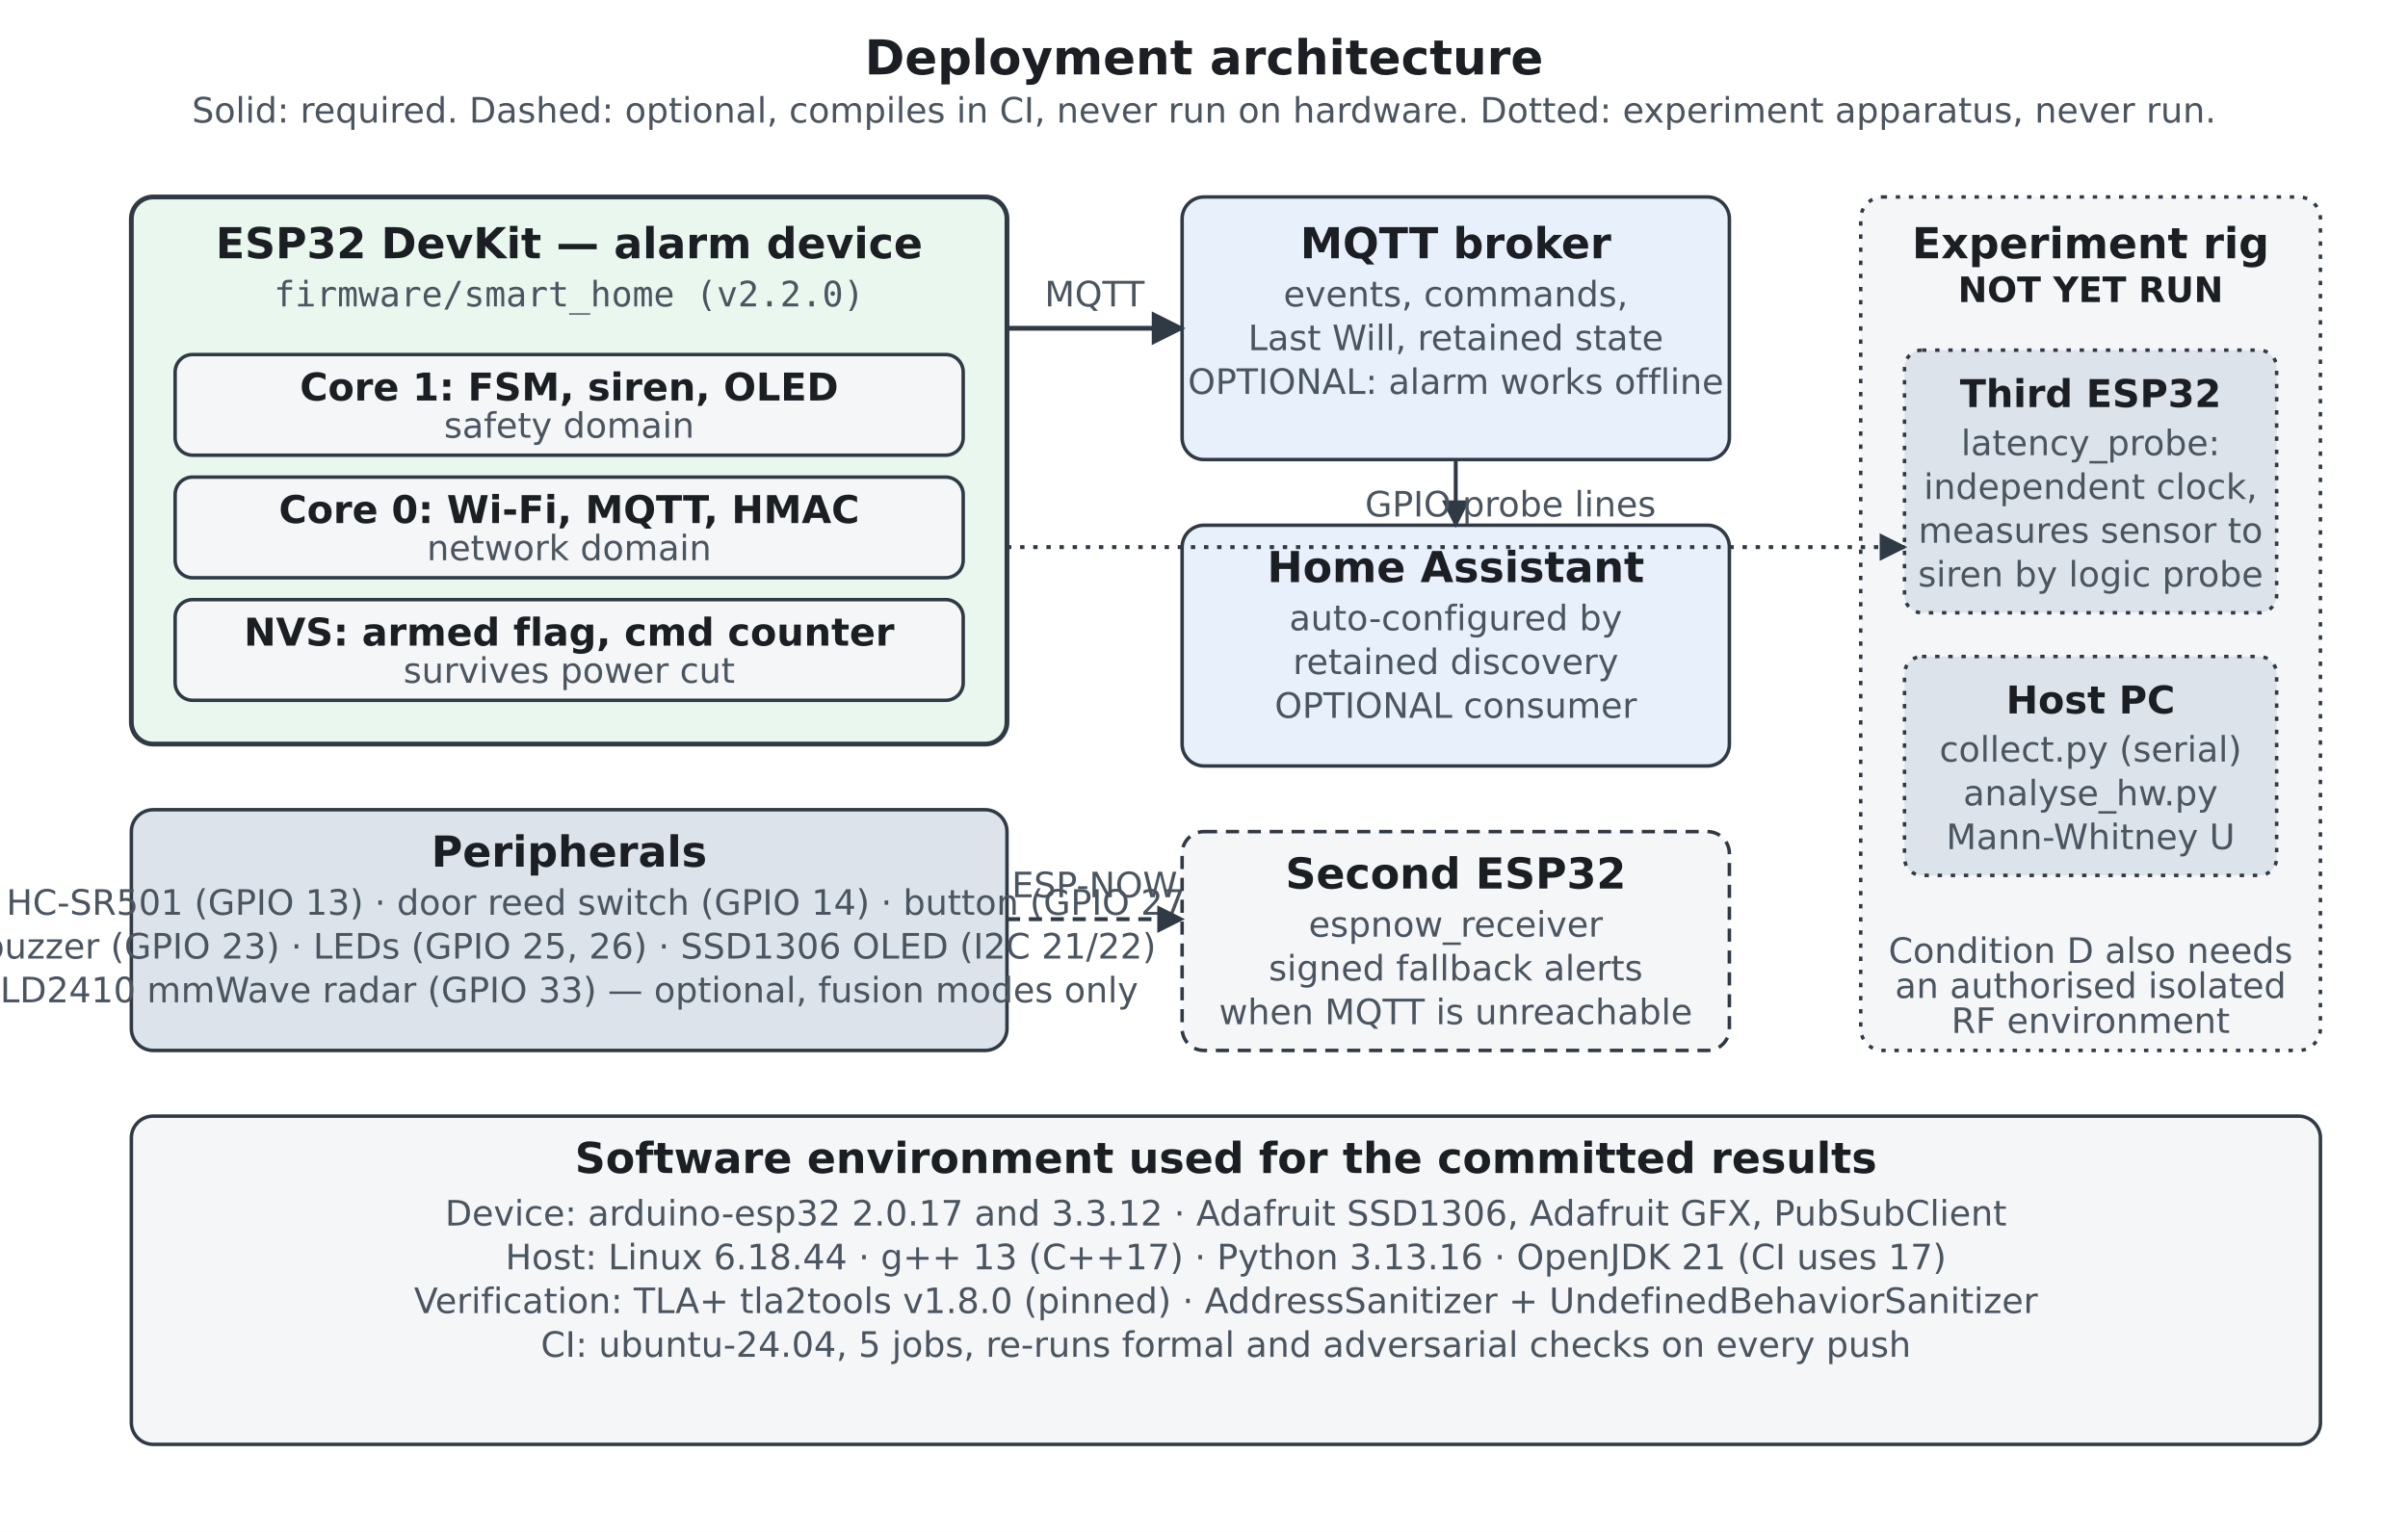
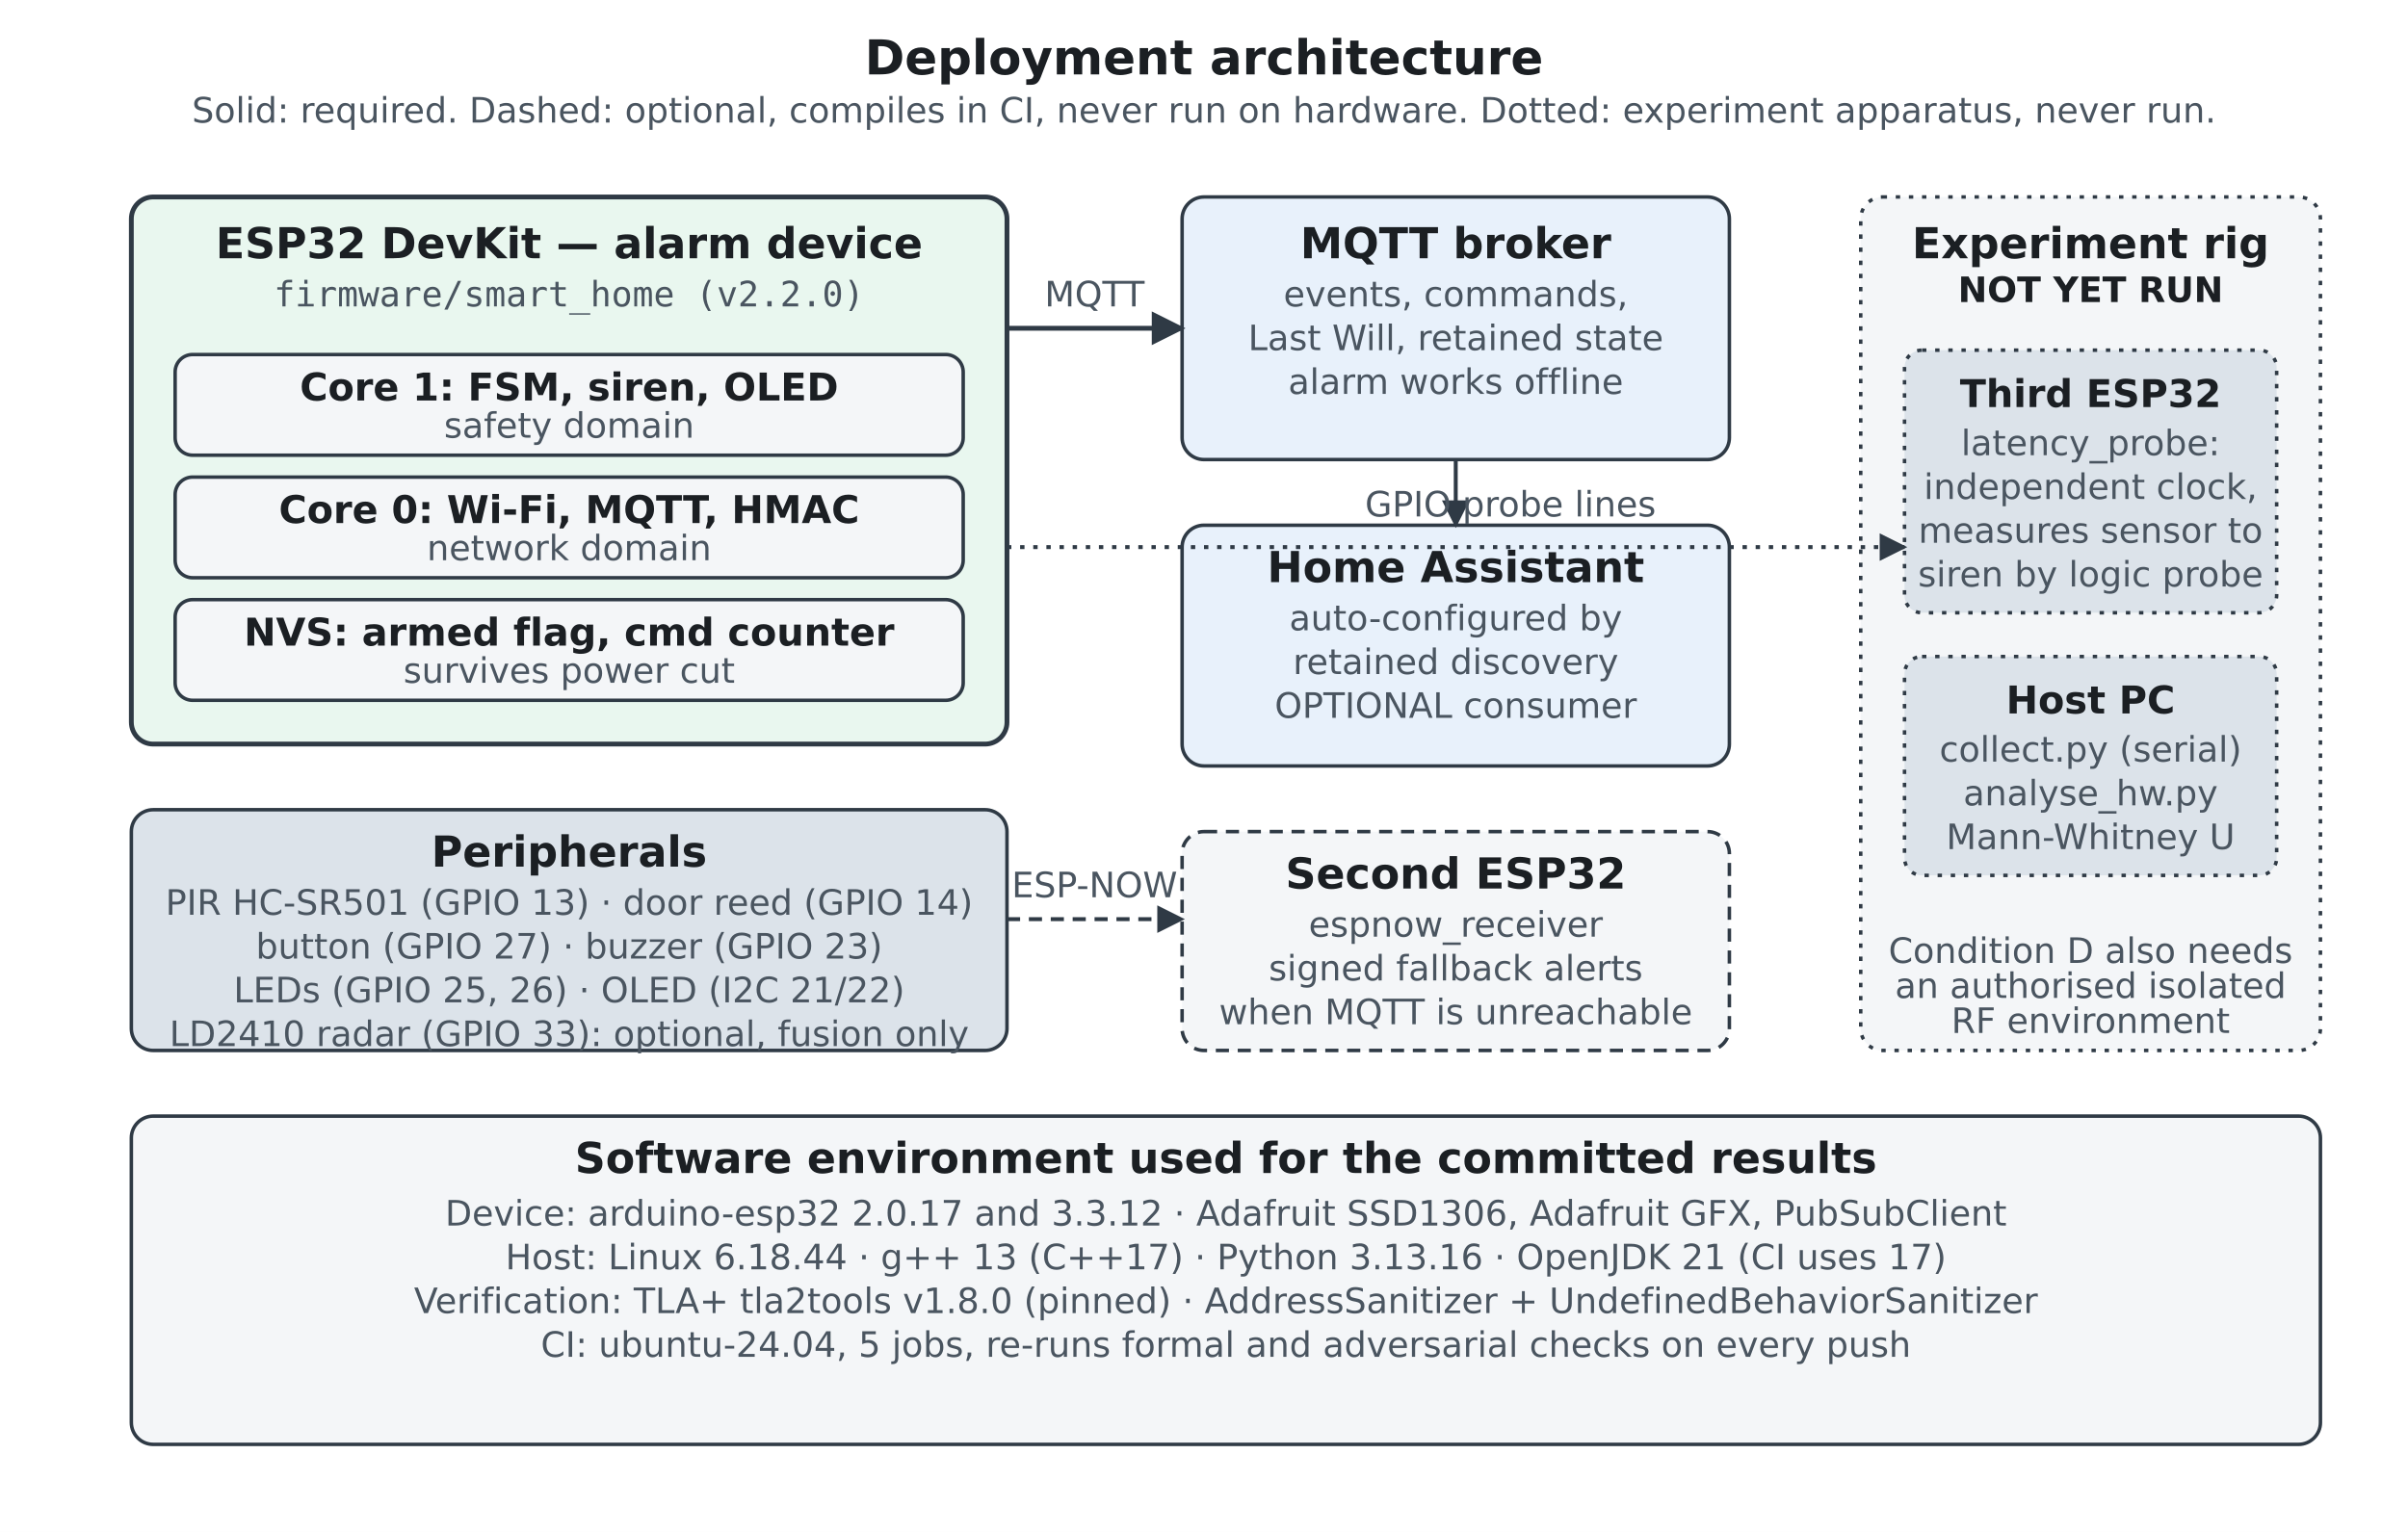
<svg xmlns="http://www.w3.org/2000/svg" width="1100" height="700" viewBox="0 0 1100 700" font-family="DejaVu Sans, Arial, Helvetica, sans-serif">
  <rect width="100%" height="100%" fill="#FFFFFF" />
  <defs>
    <marker id="arr" viewBox="0 0 10 10" refX="9" refY="5" markerWidth="7" markerHeight="7" orient="auto">
      <path d="M0 0 L10 5 L0 10 z" fill="#2F3A45" />
    </marker>
  </defs>
  <text x="550" y="34" font-size="22" font-family="DejaVu Sans, Arial, Helvetica, sans-serif" text-anchor="middle" fill="#1B1F23" font-weight="bold">Deployment architecture</text>
  <text x="550" y="56" font-size="16" font-family="DejaVu Sans, Arial, Helvetica, sans-serif" text-anchor="middle" fill="#4A5560">Solid: required. Dashed: optional, compiles in CI, never run on hardware. Dotted: experiment apparatus, never run.</text>
  <rect x="60" y="90" width="400" height="250" rx="10" fill="#E9F7EF" stroke="#2F3A45" stroke-width="2.2" />
  <text x="260" y="118" font-size="19.5" font-family="DejaVu Sans, Arial, Helvetica, sans-serif" text-anchor="middle" fill="#1B1F23" font-weight="bold">ESP32 DevKit  —  alarm device</text>
  <text x="260" y="140" font-size="16" font-family="&quot;DejaVu Sans Mono&quot;, monospace" text-anchor="middle" fill="#4A5560">firmware/smart_home  (v2.2.0)</text>
  <rect x="80" y="162" width="360" height="46" rx="8" fill="#F4F6F8" stroke="#2F3A45" stroke-width="1.6" />
  <text x="260" y="183" font-size="17.5" font-family="DejaVu Sans, Arial, Helvetica, sans-serif" text-anchor="middle" fill="#1B1F23" font-weight="bold">Core 1: FSM, siren, OLED</text>
  <text x="260" y="200" font-size="16" font-family="DejaVu Sans, Arial, Helvetica, sans-serif" text-anchor="middle" fill="#4A5560">safety domain</text>
  <rect x="80" y="218" width="360" height="46" rx="8" fill="#F4F6F8" stroke="#2F3A45" stroke-width="1.6" />
  <text x="260" y="239" font-size="17.5" font-family="DejaVu Sans, Arial, Helvetica, sans-serif" text-anchor="middle" fill="#1B1F23" font-weight="bold">Core 0: Wi-Fi, MQTT, HMAC</text>
  <text x="260" y="256" font-size="16" font-family="DejaVu Sans, Arial, Helvetica, sans-serif" text-anchor="middle" fill="#4A5560">network domain</text>
  <rect x="80" y="274" width="360" height="46" rx="8" fill="#F4F6F8" stroke="#2F3A45" stroke-width="1.6" />
  <text x="260" y="295" font-size="17.5" font-family="DejaVu Sans, Arial, Helvetica, sans-serif" text-anchor="middle" fill="#1B1F23" font-weight="bold">NVS: armed flag, cmd counter</text>
  <text x="260" y="312" font-size="16" font-family="DejaVu Sans, Arial, Helvetica, sans-serif" text-anchor="middle" fill="#4A5560">survives power cut</text>
  <rect x="60" y="370" width="400" height="110" rx="10" fill="#DCE3EA" stroke="#2F3A45" stroke-width="1.6" />
  <text x="260" y="396" font-size="19.5" font-family="DejaVu Sans, Arial, Helvetica, sans-serif" text-anchor="middle" fill="#1B1F23" font-weight="bold">Peripherals</text>
-   <text x="260" y="418" font-size="16" font-family="DejaVu Sans, Arial, Helvetica, sans-serif" text-anchor="middle" fill="#4A5560">PIR HC-SR501 (GPIO 13)  ·  door reed switch (GPIO 14)  ·  button (GPIO 27)</text>
-   <text x="260" y="438" font-size="16" font-family="DejaVu Sans, Arial, Helvetica, sans-serif" text-anchor="middle" fill="#4A5560">buzzer (GPIO 23)  ·  LEDs (GPIO 25, 26)  ·  SSD1306 OLED (I2C 21/22)</text>
-   <text x="260" y="458" font-size="16" font-family="DejaVu Sans, Arial, Helvetica, sans-serif" text-anchor="middle" fill="#4A5560">LD2410 mmWave radar (GPIO 33) — optional, fusion modes only</text>
+   <text x="260" y="418" font-size="16" font-family="DejaVu Sans, Arial, Helvetica, sans-serif" text-anchor="middle" fill="#4A5560">PIR HC-SR501 (GPIO 13)  ·  door reed (GPIO 14)</text>
+   <text x="260" y="438" font-size="16" font-family="DejaVu Sans, Arial, Helvetica, sans-serif" text-anchor="middle" fill="#4A5560">button (GPIO 27)  ·  buzzer (GPIO 23)</text>
+   <text x="260" y="458" font-size="16" font-family="DejaVu Sans, Arial, Helvetica, sans-serif" text-anchor="middle" fill="#4A5560">LEDs (GPIO 25, 26)  ·  OLED (I2C 21/22)</text>
+   <text x="260" y="478" font-size="16" font-family="DejaVu Sans, Arial, Helvetica, sans-serif" text-anchor="middle" fill="#4A5560">LD2410 radar (GPIO 33): optional, fusion only</text>
  <rect x="540" y="90" width="250" height="120" rx="10" fill="#E8F1FB" stroke="#2F3A45" stroke-width="1.6" />
  <text x="665" y="118" font-size="19.5" font-family="DejaVu Sans, Arial, Helvetica, sans-serif" text-anchor="middle" fill="#1B1F23" font-weight="bold">MQTT broker</text>
  <text x="665" y="140" font-size="16" font-family="DejaVu Sans, Arial, Helvetica, sans-serif" text-anchor="middle" fill="#4A5560">events, commands,</text>
  <text x="665" y="160" font-size="16" font-family="DejaVu Sans, Arial, Helvetica, sans-serif" text-anchor="middle" fill="#4A5560">Last Will, retained state</text>
-   <text x="665" y="180" font-size="16" font-family="DejaVu Sans, Arial, Helvetica, sans-serif" text-anchor="middle" fill="#4A5560">OPTIONAL: alarm works offline</text>
+   <text x="665" y="180" font-size="16" font-family="DejaVu Sans, Arial, Helvetica, sans-serif" text-anchor="middle" fill="#4A5560">alarm works offline</text>
  <rect x="540" y="240" width="250" height="110" rx="10" fill="#E8F1FB" stroke="#2F3A45" stroke-width="1.6" />
  <text x="665" y="266" font-size="19.5" font-family="DejaVu Sans, Arial, Helvetica, sans-serif" text-anchor="middle" fill="#1B1F23" font-weight="bold">Home Assistant</text>
  <text x="665" y="288" font-size="16" font-family="DejaVu Sans, Arial, Helvetica, sans-serif" text-anchor="middle" fill="#4A5560">auto-configured by</text>
  <text x="665" y="308" font-size="16" font-family="DejaVu Sans, Arial, Helvetica, sans-serif" text-anchor="middle" fill="#4A5560">retained discovery</text>
  <text x="665" y="328" font-size="16" font-family="DejaVu Sans, Arial, Helvetica, sans-serif" text-anchor="middle" fill="#4A5560">OPTIONAL consumer</text>
  <rect x="540" y="380" width="250" height="100" rx="10" fill="#F4F6F8" stroke="#2F3A45" stroke-width="1.6" stroke-dasharray="6 4" />
  <text x="665" y="406" font-size="19.5" font-family="DejaVu Sans, Arial, Helvetica, sans-serif" text-anchor="middle" fill="#1B1F23" font-weight="bold">Second ESP32</text>
  <text x="665" y="428" font-size="16" font-family="DejaVu Sans, Arial, Helvetica, sans-serif" text-anchor="middle" fill="#4A5560">espnow_receiver</text>
  <text x="665" y="448" font-size="16" font-family="DejaVu Sans, Arial, Helvetica, sans-serif" text-anchor="middle" fill="#4A5560">signed fallback alerts</text>
  <text x="665" y="468" font-size="16" font-family="DejaVu Sans, Arial, Helvetica, sans-serif" text-anchor="middle" fill="#4A5560">when MQTT is unreachable</text>
  <rect x="850" y="90" width="210" height="390" rx="10" fill="#F4F6F8" stroke="#2F3A45" stroke-width="1.6" stroke-dasharray="2 4" />
  <text x="955" y="118" font-size="19.5" font-family="DejaVu Sans, Arial, Helvetica, sans-serif" text-anchor="middle" fill="#1B1F23" font-weight="bold">Experiment rig</text>
  <text x="955" y="138" font-size="16" font-family="DejaVu Sans, Arial, Helvetica, sans-serif" text-anchor="middle" fill="#1B1F23" font-weight="bold">NOT YET RUN</text>
  <rect x="870" y="160" width="170" height="120" rx="8" fill="#DCE3EA" stroke="#2F3A45" stroke-width="1.6" stroke-dasharray="2 4" />
  <text x="955" y="186" font-size="17.5" font-family="DejaVu Sans, Arial, Helvetica, sans-serif" text-anchor="middle" fill="#1B1F23" font-weight="bold">Third ESP32</text>
  <text x="955" y="208" font-size="16" font-family="DejaVu Sans, Arial, Helvetica, sans-serif" text-anchor="middle" fill="#4A5560">latency_probe:</text>
  <text x="955" y="228" font-size="16" font-family="DejaVu Sans, Arial, Helvetica, sans-serif" text-anchor="middle" fill="#4A5560">independent clock,</text>
  <text x="955" y="248" font-size="16" font-family="DejaVu Sans, Arial, Helvetica, sans-serif" text-anchor="middle" fill="#4A5560">measures sensor to</text>
  <text x="955" y="268" font-size="16" font-family="DejaVu Sans, Arial, Helvetica, sans-serif" text-anchor="middle" fill="#4A5560">siren by logic probe</text>
  <rect x="870" y="300" width="170" height="100" rx="8" fill="#DCE3EA" stroke="#2F3A45" stroke-width="1.6" stroke-dasharray="2 4" />
  <text x="955" y="326" font-size="17.5" font-family="DejaVu Sans, Arial, Helvetica, sans-serif" text-anchor="middle" fill="#1B1F23" font-weight="bold">Host PC</text>
  <text x="955" y="348" font-size="16" font-family="DejaVu Sans, Arial, Helvetica, sans-serif" text-anchor="middle" fill="#4A5560">collect.py (serial)</text>
  <text x="955" y="368" font-size="16" font-family="DejaVu Sans, Arial, Helvetica, sans-serif" text-anchor="middle" fill="#4A5560">analyse_hw.py</text>
  <text x="955" y="388" font-size="16" font-family="DejaVu Sans, Arial, Helvetica, sans-serif" text-anchor="middle" fill="#4A5560">Mann-Whitney U</text>
  <text x="955" y="440" font-size="16" font-family="DejaVu Sans, Arial, Helvetica, sans-serif" text-anchor="middle" fill="#4A5560">Condition D also needs</text>
  <text x="955" y="456" font-size="16" font-family="DejaVu Sans, Arial, Helvetica, sans-serif" text-anchor="middle" fill="#4A5560">an authorised isolated</text>
  <text x="955" y="472" font-size="16" font-family="DejaVu Sans, Arial, Helvetica, sans-serif" text-anchor="middle" fill="#4A5560">RF environment</text>
  <path d="M460 150 L540 150" fill="none" stroke="#2F3A45" stroke-width="2.2" marker-end="url(#arr)" />
  <text x="500" y="140" font-size="16" font-family="DejaVu Sans, Arial, Helvetica, sans-serif" text-anchor="middle" fill="#4A5560">MQTT</text>
  <path d="M665 210 L665 240" fill="none" stroke="#2F3A45" stroke-width="1.8" marker-end="url(#arr)" />
  <path d="M460 420 L540 420" fill="none" stroke="#2F3A45" stroke-width="1.8" stroke-dasharray="6 4" marker-end="url(#arr)" />
  <text x="500" y="410" font-size="16" font-family="DejaVu Sans, Arial, Helvetica, sans-serif" text-anchor="middle" fill="#4A5560">ESP-NOW</text>
  <path d="M460 250 L870 250" fill="none" stroke="#2F3A45" stroke-width="1.8" stroke-dasharray="2 4" marker-end="url(#arr)" />
  <text x="690" y="236" font-size="16" font-family="DejaVu Sans, Arial, Helvetica, sans-serif" text-anchor="middle" fill="#4A5560">GPIO probe lines</text>
  <rect x="60" y="510" width="1000" height="150" rx="10" fill="#F4F6F8" stroke="#2F3A45" stroke-width="1.6" />
  <text x="560" y="536" font-size="19.5" font-family="DejaVu Sans, Arial, Helvetica, sans-serif" text-anchor="middle" fill="#1B1F23" font-weight="bold">Software environment used for the committed results</text>
  <text x="560" y="560" font-size="16" font-family="DejaVu Sans, Arial, Helvetica, sans-serif" text-anchor="middle" fill="#4A5560">Device: arduino-esp32 2.0.17 and 3.3.12  ·  Adafruit SSD1306, Adafruit GFX, PubSubClient</text>
  <text x="560" y="580" font-size="16" font-family="DejaVu Sans, Arial, Helvetica, sans-serif" text-anchor="middle" fill="#4A5560">Host: Linux 6.18.44  ·  g++ 13 (C++17)  ·  Python 3.13.16  ·  OpenJDK 21 (CI uses 17)</text>
  <text x="560" y="600" font-size="16" font-family="DejaVu Sans, Arial, Helvetica, sans-serif" text-anchor="middle" fill="#4A5560">Verification: TLA+ tla2tools v1.8.0 (pinned)  ·  AddressSanitizer + UndefinedBehaviorSanitizer</text>
  <text x="560" y="620" font-size="16" font-family="DejaVu Sans, Arial, Helvetica, sans-serif" text-anchor="middle" fill="#4A5560">CI: ubuntu-24.04, 5 jobs, re-runs formal and adversarial checks on every push</text>
</svg>
